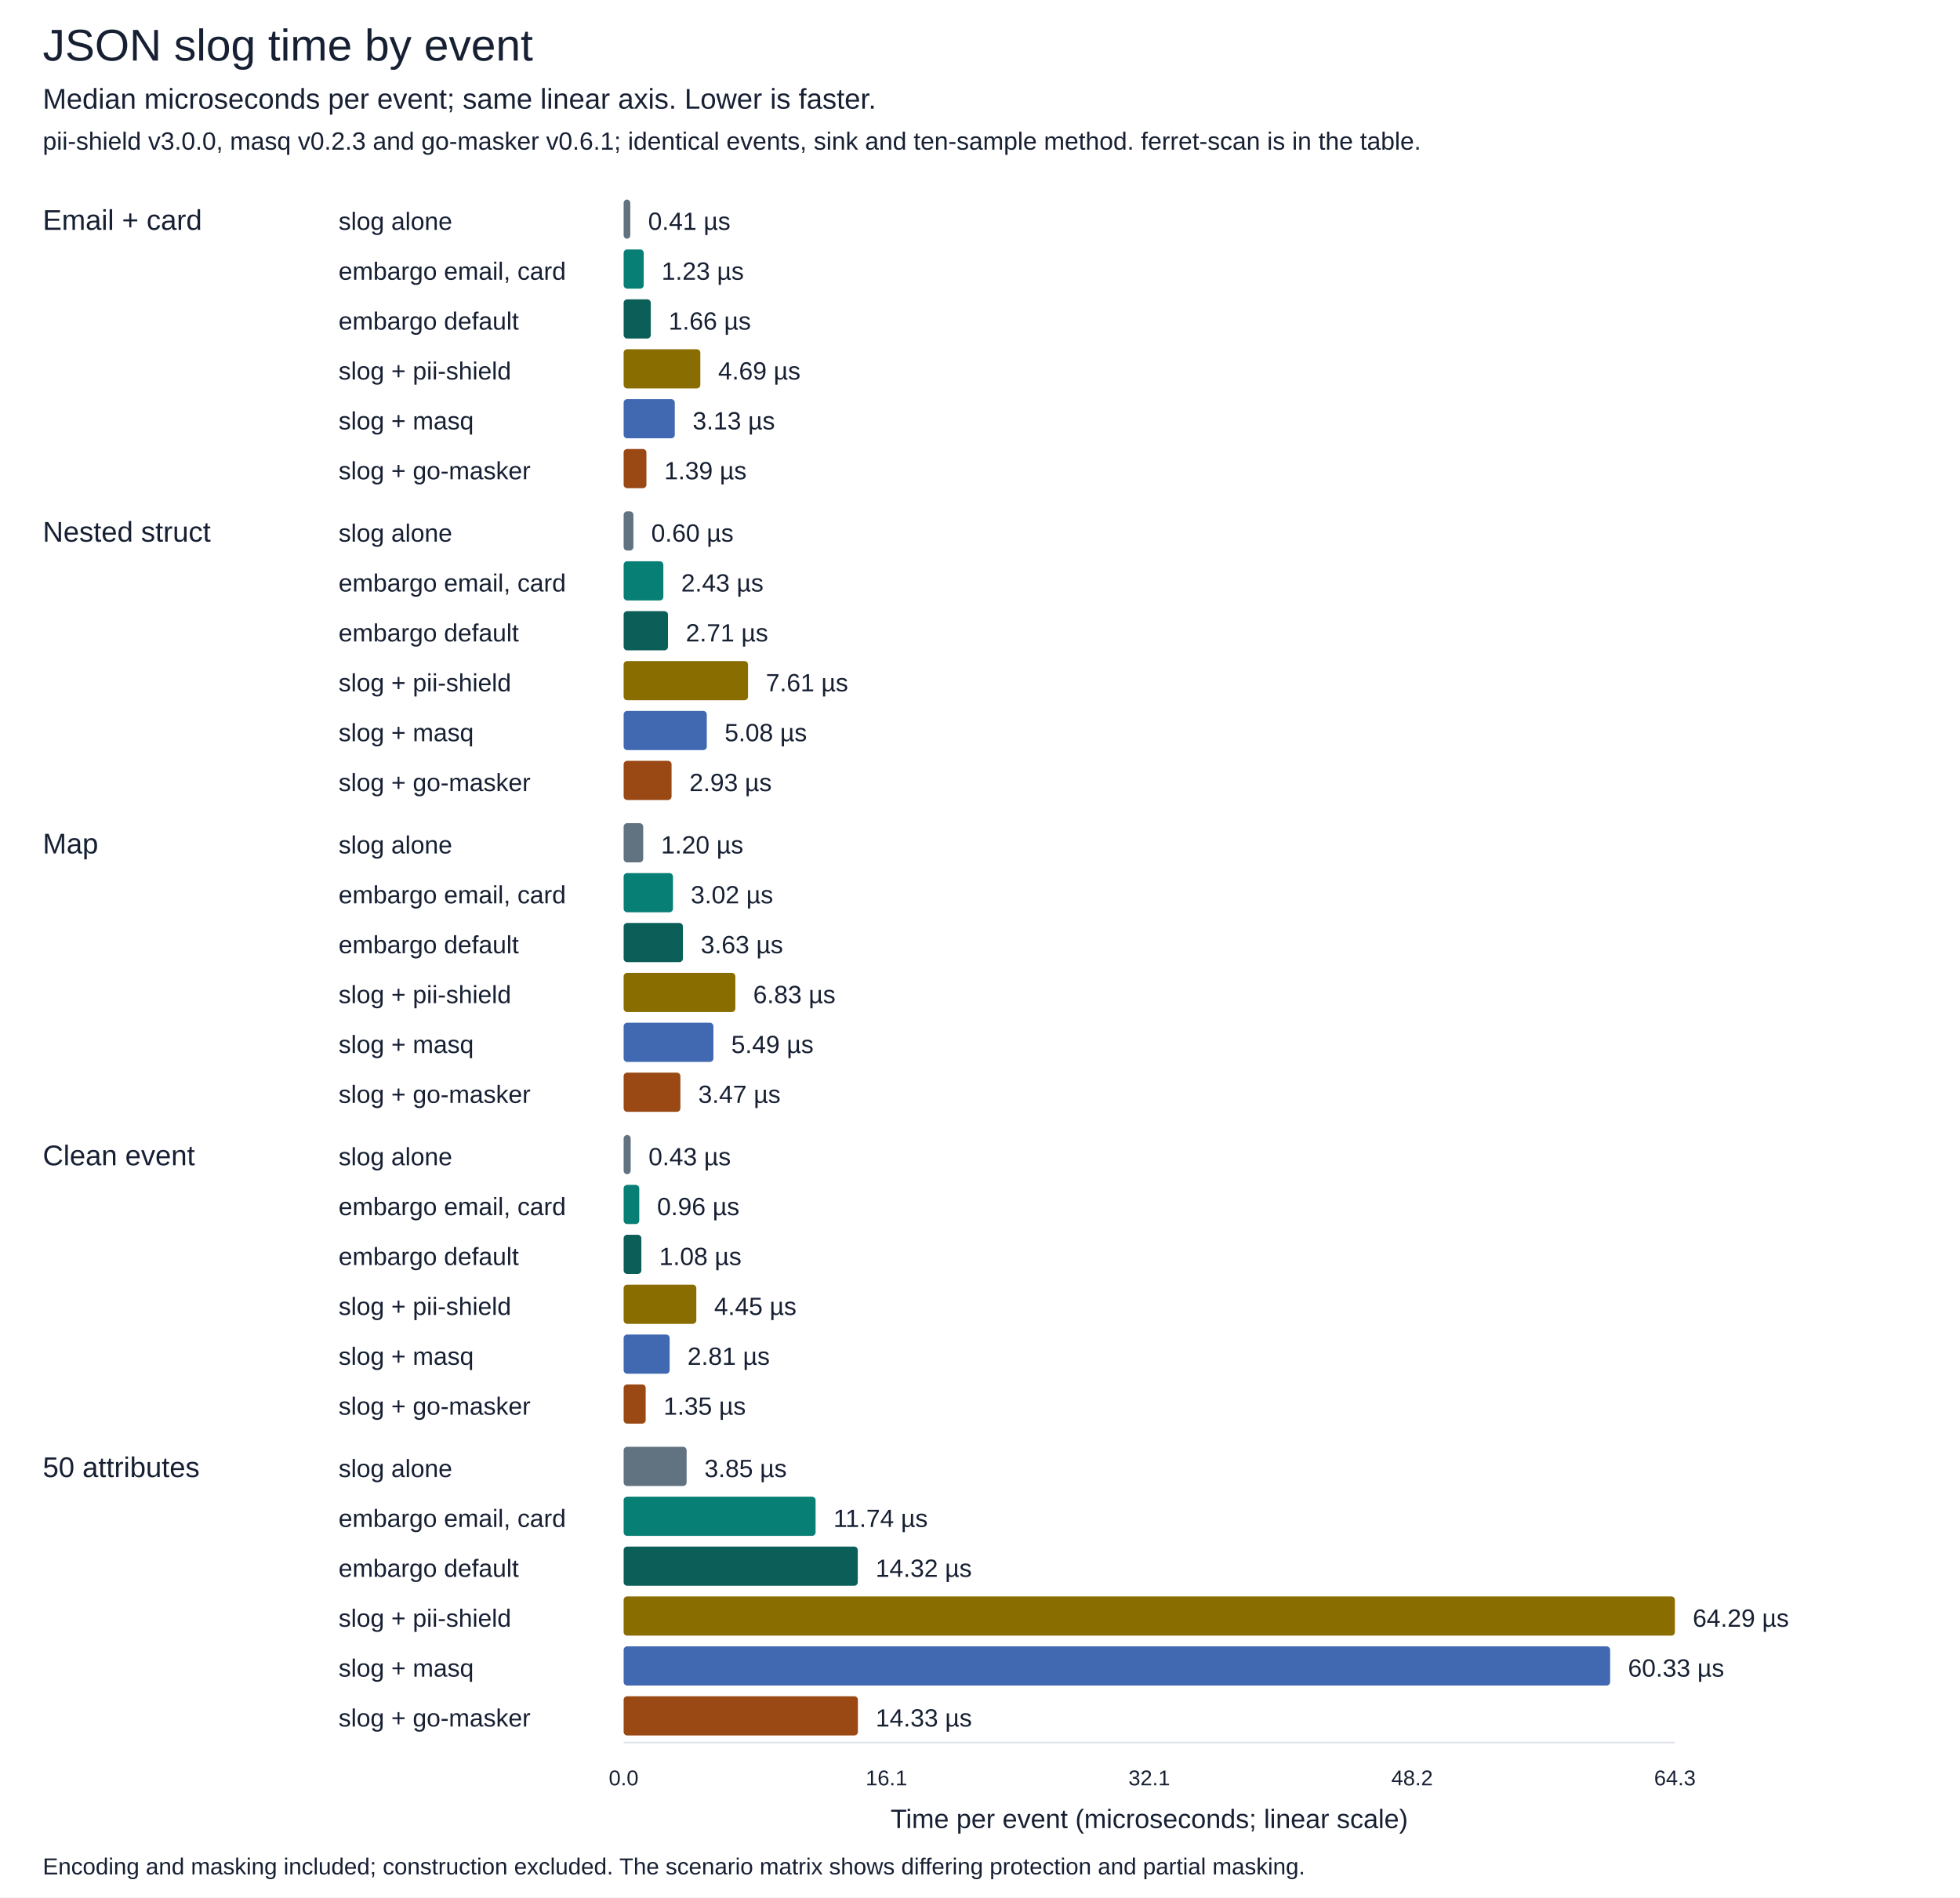
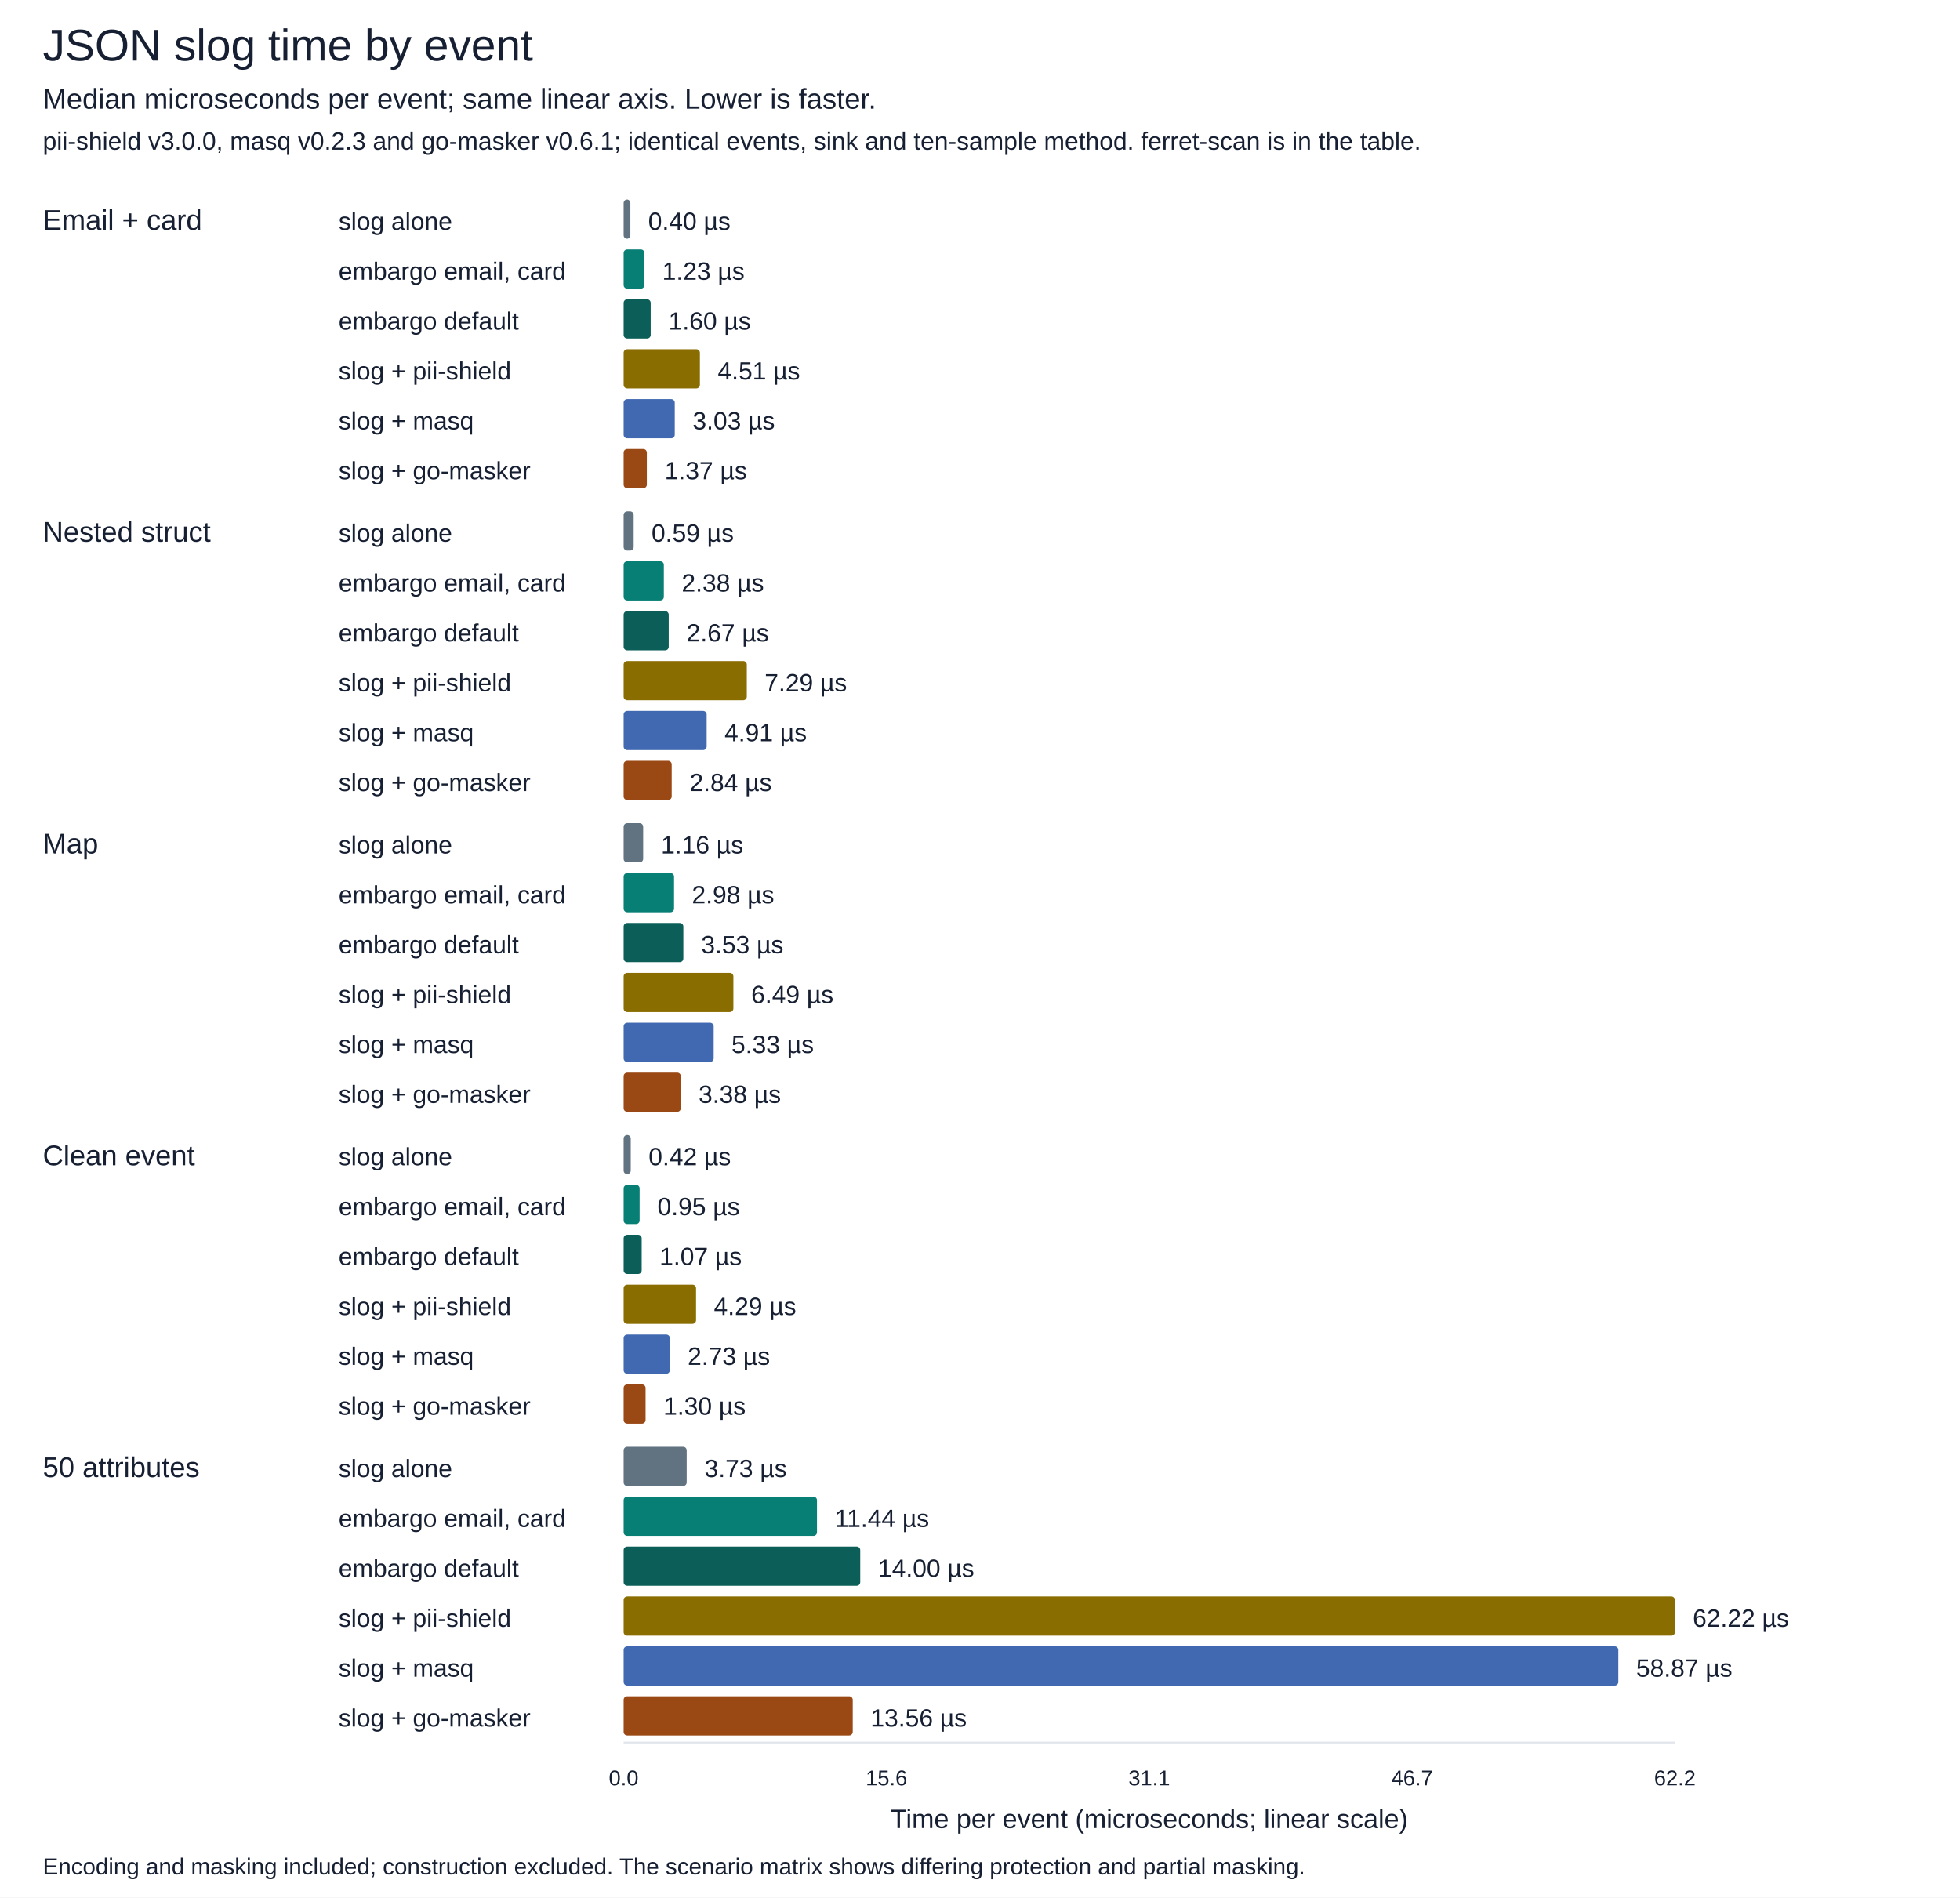
<svg xmlns="http://www.w3.org/2000/svg" width="1100" height="1065" viewBox="0 0 1100 1065" role="img">
  <rect width="100%" height="100%" fill="white" />
  <g font-family="Arial, sans-serif" font-size="15" fill="#172033">
    <text x="24" y="34" font-size="25" fill="#172033" text-anchor="start">JSON slog time by event</text>
    <text x="24" y="61" font-size="16" fill="#172033" text-anchor="start">Median microseconds per event; same linear axis. Lower is faster.</text>
    <text x="24" y="84" font-size="14" fill="#172033" text-anchor="start">pii-shield v3.0.0, masq v0.2.3 and go-masker v0.6.1; identical events, sink and ten-sample method. ferret-scan is in the table.</text>
    <text x="24" y="129" font-size="16" fill="#172033" text-anchor="start">Email + card</text>
    <text x="190" y="129" font-size="14" fill="#172033" text-anchor="start">slog alone</text>
-     <rect x="350" y="112" width="3.74" height="22" rx="2" fill="#617281" />
-     <text x="363.74" y="129" font-size="14" fill="#172033" text-anchor="start">0.41 µs</text>
+     <rect x="350" y="112" width="3.78" height="22" rx="2" fill="#617281" />
+     <text x="363.78" y="129" font-size="14" fill="#172033" text-anchor="start">0.40 µs</text>
    <text x="190" y="157" font-size="14" fill="#172033" text-anchor="start">embargo email, card</text>
-     <rect x="350" y="140" width="11.27" height="22" rx="2" fill="#087f75" />
-     <text x="371.27" y="157" font-size="14" fill="#172033" text-anchor="start">1.23 µs</text>
+     <rect x="350" y="140" width="11.66" height="22" rx="2" fill="#087f75" />
+     <text x="371.66" y="157" font-size="14" fill="#172033" text-anchor="start">1.23 µs</text>
    <text x="190" y="185" font-size="14" fill="#172033" text-anchor="start">embargo default</text>
-     <rect x="350" y="168" width="15.23" height="22" rx="2" fill="#0b5f58" />
-     <text x="375.23" y="185" font-size="14" fill="#172033" text-anchor="start">1.66 µs</text>
+     <rect x="350" y="168" width="15.18" height="22" rx="2" fill="#0b5f58" />
+     <text x="375.18" y="185" font-size="14" fill="#172033" text-anchor="start">1.60 µs</text>
    <text x="190" y="213" font-size="14" fill="#172033" text-anchor="start">slog + pii-shield</text>
-     <rect x="350" y="196" width="43.04" height="22" rx="2" fill="#8a6d00" />
-     <text x="403.04" y="213" font-size="14" fill="#172033" text-anchor="start">4.69 µs</text>
+     <rect x="350" y="196" width="42.80" height="22" rx="2" fill="#8a6d00" />
+     <text x="402.8" y="213" font-size="14" fill="#172033" text-anchor="start">4.51 µs</text>
    <text x="190" y="241" font-size="14" fill="#172033" text-anchor="start">slog + masq</text>
-     <rect x="350" y="224" width="28.71" height="22" rx="2" fill="#4169b1" />
-     <text x="388.71" y="241" font-size="14" fill="#172033" text-anchor="start">3.13 µs</text>
+     <rect x="350" y="224" width="28.69" height="22" rx="2" fill="#4169b1" />
+     <text x="388.69" y="241" font-size="14" fill="#172033" text-anchor="start">3.03 µs</text>
    <text x="190" y="269" font-size="14" fill="#172033" text-anchor="start">slog + go-masker</text>
-     <rect x="350" y="252" width="12.79" height="22" rx="2" fill="#9a4814" />
-     <text x="372.79" y="269" font-size="14" fill="#172033" text-anchor="start">1.39 µs</text>
+     <rect x="350" y="252" width="13.02" height="22" rx="2" fill="#9a4814" />
+     <text x="373.02" y="269" font-size="14" fill="#172033" text-anchor="start">1.37 µs</text>
    <text x="24" y="304" font-size="16" fill="#172033" text-anchor="start">Nested struct</text>
    <text x="190" y="304" font-size="14" fill="#172033" text-anchor="start">slog alone</text>
-     <rect x="350" y="287" width="5.49" height="22" rx="2" fill="#617281" />
-     <text x="365.49" y="304" font-size="14" fill="#172033" text-anchor="start">0.60 µs</text>
+     <rect x="350" y="287" width="5.63" height="22" rx="2" fill="#617281" />
+     <text x="365.63" y="304" font-size="14" fill="#172033" text-anchor="start">0.59 µs</text>
    <text x="190" y="332" font-size="14" fill="#172033" text-anchor="start">embargo email, card</text>
-     <rect x="350" y="315" width="22.29" height="22" rx="2" fill="#087f75" />
-     <text x="382.29" y="332" font-size="14" fill="#172033" text-anchor="start">2.43 µs</text>
+     <rect x="350" y="315" width="22.56" height="22" rx="2" fill="#087f75" />
+     <text x="382.56" y="332" font-size="14" fill="#172033" text-anchor="start">2.38 µs</text>
    <text x="190" y="360" font-size="14" fill="#172033" text-anchor="start">embargo default</text>
-     <rect x="350" y="343" width="24.89" height="22" rx="2" fill="#0b5f58" />
-     <text x="384.89" y="360" font-size="14" fill="#172033" text-anchor="start">2.71 µs</text>
+     <rect x="350" y="343" width="25.30" height="22" rx="2" fill="#0b5f58" />
+     <text x="385.3" y="360" font-size="14" fill="#172033" text-anchor="start">2.67 µs</text>
    <text x="190" y="388" font-size="14" fill="#172033" text-anchor="start">slog + pii-shield</text>
-     <rect x="350" y="371" width="69.80" height="22" rx="2" fill="#8a6d00" />
-     <text x="429.8" y="388" font-size="14" fill="#172033" text-anchor="start">7.61 µs</text>
+     <rect x="350" y="371" width="69.12" height="22" rx="2" fill="#8a6d00" />
+     <text x="429.12" y="388" font-size="14" fill="#172033" text-anchor="start">7.29 µs</text>
    <text x="190" y="416" font-size="14" fill="#172033" text-anchor="start">slog + masq</text>
-     <rect x="350" y="399" width="46.67" height="22" rx="2" fill="#4169b1" />
-     <text x="406.67" y="416" font-size="14" fill="#172033" text-anchor="start">5.08 µs</text>
+     <rect x="350" y="399" width="46.59" height="22" rx="2" fill="#4169b1" />
+     <text x="406.59" y="416" font-size="14" fill="#172033" text-anchor="start">4.91 µs</text>
    <text x="190" y="444" font-size="14" fill="#172033" text-anchor="start">slog + go-masker</text>
-     <rect x="350" y="427" width="26.90" height="22" rx="2" fill="#9a4814" />
-     <text x="386.9" y="444" font-size="14" fill="#172033" text-anchor="start">2.93 µs</text>
+     <rect x="350" y="427" width="26.97" height="22" rx="2" fill="#9a4814" />
+     <text x="386.97" y="444" font-size="14" fill="#172033" text-anchor="start">2.84 µs</text>
    <text x="24" y="479" font-size="16" fill="#172033" text-anchor="start">Map</text>
    <text x="190" y="479" font-size="14" fill="#172033" text-anchor="start">slog alone</text>
-     <rect x="350" y="462" width="10.98" height="22" rx="2" fill="#617281" />
-     <text x="370.98" y="479" font-size="14" fill="#172033" text-anchor="start">1.20 µs</text>
+     <rect x="350" y="462" width="10.96" height="22" rx="2" fill="#617281" />
+     <text x="370.96" y="479" font-size="14" fill="#172033" text-anchor="start">1.16 µs</text>
    <text x="190" y="507" font-size="14" fill="#172033" text-anchor="start">embargo email, card</text>
-     <rect x="350" y="490" width="27.69" height="22" rx="2" fill="#087f75" />
-     <text x="387.69" y="507" font-size="14" fill="#172033" text-anchor="start">3.02 µs</text>
+     <rect x="350" y="490" width="28.29" height="22" rx="2" fill="#087f75" />
+     <text x="388.29" y="507" font-size="14" fill="#172033" text-anchor="start">2.98 µs</text>
    <text x="190" y="535" font-size="14" fill="#172033" text-anchor="start">embargo default</text>
-     <rect x="350" y="518" width="33.27" height="22" rx="2" fill="#0b5f58" />
-     <text x="393.27" y="535" font-size="14" fill="#172033" text-anchor="start">3.63 µs</text>
+     <rect x="350" y="518" width="33.51" height="22" rx="2" fill="#0b5f58" />
+     <text x="393.51" y="535" font-size="14" fill="#172033" text-anchor="start">3.53 µs</text>
    <text x="190" y="563" font-size="14" fill="#172033" text-anchor="start">slog + pii-shield</text>
-     <rect x="350" y="546" width="62.70" height="22" rx="2" fill="#8a6d00" />
-     <text x="422.7" y="563" font-size="14" fill="#172033" text-anchor="start">6.83 µs</text>
+     <rect x="350" y="546" width="61.59" height="22" rx="2" fill="#8a6d00" />
+     <text x="421.59" y="563" font-size="14" fill="#172033" text-anchor="start">6.49 µs</text>
    <text x="190" y="591" font-size="14" fill="#172033" text-anchor="start">slog + masq</text>
-     <rect x="350" y="574" width="50.39" height="22" rx="2" fill="#4169b1" />
-     <text x="410.39" y="591" font-size="14" fill="#172033" text-anchor="start">5.49 µs</text>
+     <rect x="350" y="574" width="50.53" height="22" rx="2" fill="#4169b1" />
+     <text x="410.53" y="591" font-size="14" fill="#172033" text-anchor="start">5.33 µs</text>
    <text x="190" y="619" font-size="14" fill="#172033" text-anchor="start">slog + go-masker</text>
-     <rect x="350" y="602" width="31.86" height="22" rx="2" fill="#9a4814" />
-     <text x="391.86" y="619" font-size="14" fill="#172033" text-anchor="start">3.47 µs</text>
+     <rect x="350" y="602" width="32.08" height="22" rx="2" fill="#9a4814" />
+     <text x="392.08" y="619" font-size="14" fill="#172033" text-anchor="start">3.38 µs</text>
    <text x="24" y="654" font-size="16" fill="#172033" text-anchor="start">Clean event</text>
    <text x="190" y="654" font-size="14" fill="#172033" text-anchor="start">slog alone</text>
-     <rect x="350" y="637" width="3.96" height="22" rx="2" fill="#617281" />
-     <text x="363.96" y="654" font-size="14" fill="#172033" text-anchor="start">0.43 µs</text>
+     <rect x="350" y="637" width="3.99" height="22" rx="2" fill="#617281" />
+     <text x="363.99" y="654" font-size="14" fill="#172033" text-anchor="start">0.42 µs</text>
    <text x="190" y="682" font-size="14" fill="#172033" text-anchor="start">embargo email, card</text>
-     <rect x="350" y="665" width="8.77" height="22" rx="2" fill="#087f75" />
-     <text x="368.77" y="682" font-size="14" fill="#172033" text-anchor="start">0.96 µs</text>
+     <rect x="350" y="665" width="8.97" height="22" rx="2" fill="#087f75" />
+     <text x="368.97" y="682" font-size="14" fill="#172033" text-anchor="start">0.95 µs</text>
    <text x="190" y="710" font-size="14" fill="#172033" text-anchor="start">embargo default</text>
-     <rect x="350" y="693" width="9.94" height="22" rx="2" fill="#0b5f58" />
-     <text x="369.94" y="710" font-size="14" fill="#172033" text-anchor="start">1.08 µs</text>
+     <rect x="350" y="693" width="10.13" height="22" rx="2" fill="#0b5f58" />
+     <text x="370.13" y="710" font-size="14" fill="#172033" text-anchor="start">1.07 µs</text>
    <text x="190" y="738" font-size="14" fill="#172033" text-anchor="start">slog + pii-shield</text>
-     <rect x="350" y="721" width="40.79" height="22" rx="2" fill="#8a6d00" />
-     <text x="400.79" y="738" font-size="14" fill="#172033" text-anchor="start">4.45 µs</text>
+     <rect x="350" y="721" width="40.64" height="22" rx="2" fill="#8a6d00" />
+     <text x="400.64" y="738" font-size="14" fill="#172033" text-anchor="start">4.29 µs</text>
    <text x="190" y="766" font-size="14" fill="#172033" text-anchor="start">slog + masq</text>
-     <rect x="350" y="749" width="25.82" height="22" rx="2" fill="#4169b1" />
-     <text x="385.82" y="766" font-size="14" fill="#172033" text-anchor="start">2.81 µs</text>
+     <rect x="350" y="749" width="25.93" height="22" rx="2" fill="#4169b1" />
+     <text x="385.93" y="766" font-size="14" fill="#172033" text-anchor="start">2.73 µs</text>
    <text x="190" y="794" font-size="14" fill="#172033" text-anchor="start">slog + go-masker</text>
-     <rect x="350" y="777" width="12.37" height="22" rx="2" fill="#9a4814" />
-     <text x="372.37" y="794" font-size="14" fill="#172033" text-anchor="start">1.35 µs</text>
+     <rect x="350" y="777" width="12.31" height="22" rx="2" fill="#9a4814" />
+     <text x="372.31" y="794" font-size="14" fill="#172033" text-anchor="start">1.30 µs</text>
    <text x="24" y="829" font-size="16" fill="#172033" text-anchor="start">50 attributes</text>
    <text x="190" y="829" font-size="14" fill="#172033" text-anchor="start">slog alone</text>
-     <rect x="350" y="812" width="35.35" height="22" rx="2" fill="#617281" />
-     <text x="395.35" y="829" font-size="14" fill="#172033" text-anchor="start">3.85 µs</text>
+     <rect x="350" y="812" width="35.39" height="22" rx="2" fill="#617281" />
+     <text x="395.39" y="829" font-size="14" fill="#172033" text-anchor="start">3.73 µs</text>
    <text x="190" y="857" font-size="14" fill="#172033" text-anchor="start">embargo email, card</text>
-     <rect x="350" y="840" width="107.73" height="22" rx="2" fill="#087f75" />
-     <text x="467.73" y="857" font-size="14" fill="#172033" text-anchor="start">11.74 µs</text>
+     <rect x="350" y="840" width="108.52" height="22" rx="2" fill="#087f75" />
+     <text x="468.52" y="857" font-size="14" fill="#172033" text-anchor="start">11.44 µs</text>
    <text x="190" y="885" font-size="14" fill="#172033" text-anchor="start">embargo default</text>
-     <rect x="350" y="868" width="131.41" height="22" rx="2" fill="#0b5f58" />
-     <text x="491.41" y="885" font-size="14" fill="#172033" text-anchor="start">14.32 µs</text>
+     <rect x="350" y="868" width="132.79" height="22" rx="2" fill="#0b5f58" />
+     <text x="492.79" y="885" font-size="14" fill="#172033" text-anchor="start">14.00 µs</text>
    <text x="190" y="913" font-size="14" fill="#172033" text-anchor="start">slog + pii-shield</text>
    <rect x="350" y="896" width="590.00" height="22" rx="2" fill="#8a6d00" />
-     <text x="950.0" y="913" font-size="14" fill="#172033" text-anchor="start">64.29 µs</text>
+     <text x="950.0" y="913" font-size="14" fill="#172033" text-anchor="start">62.22 µs</text>
    <text x="190" y="941" font-size="14" fill="#172033" text-anchor="start">slog + masq</text>
-     <rect x="350" y="924" width="553.66" height="22" rx="2" fill="#4169b1" />
-     <text x="913.66" y="941" font-size="14" fill="#172033" text-anchor="start">60.33 µs</text>
+     <rect x="350" y="924" width="558.24" height="22" rx="2" fill="#4169b1" />
+     <text x="918.24" y="941" font-size="14" fill="#172033" text-anchor="start">58.87 µs</text>
    <text x="190" y="969" font-size="14" fill="#172033" text-anchor="start">slog + go-masker</text>
-     <rect x="350" y="952" width="131.47" height="22" rx="2" fill="#9a4814" />
-     <text x="491.47" y="969" font-size="14" fill="#172033" text-anchor="start">14.33 µs</text>
+     <rect x="350" y="952" width="128.58" height="22" rx="2" fill="#9a4814" />
+     <text x="488.58" y="969" font-size="14" fill="#172033" text-anchor="start">13.56 µs</text>
    <path d="M350,978 L940,978" stroke="#e1e5ec" />
    <text x="350.0" y="1002" font-size="12" fill="#172033" text-anchor="middle">0.0</text>
-     <text x="497.5" y="1002" font-size="12" fill="#172033" text-anchor="middle">16.1</text>
-     <text x="645.0" y="1002" font-size="12" fill="#172033" text-anchor="middle">32.1</text>
-     <text x="792.5" y="1002" font-size="12" fill="#172033" text-anchor="middle">48.2</text>
-     <text x="940.0" y="1002" font-size="12" fill="#172033" text-anchor="middle">64.3</text>
+     <text x="497.5" y="1002" font-size="12" fill="#172033" text-anchor="middle">15.6</text>
+     <text x="645.0" y="1002" font-size="12" fill="#172033" text-anchor="middle">31.1</text>
+     <text x="792.5" y="1002" font-size="12" fill="#172033" text-anchor="middle">46.7</text>
+     <text x="940.0" y="1002" font-size="12" fill="#172033" text-anchor="middle">62.2</text>
    <text x="645" y="1026" font-size="15" fill="#172033" text-anchor="middle">Time per event (microseconds; linear scale)</text>
    <text x="24" y="1052" font-size="13" fill="#172033" text-anchor="start">Encoding and masking included; construction excluded. The scenario matrix shows differing protection and partial masking.</text>
  </g>
</svg>
